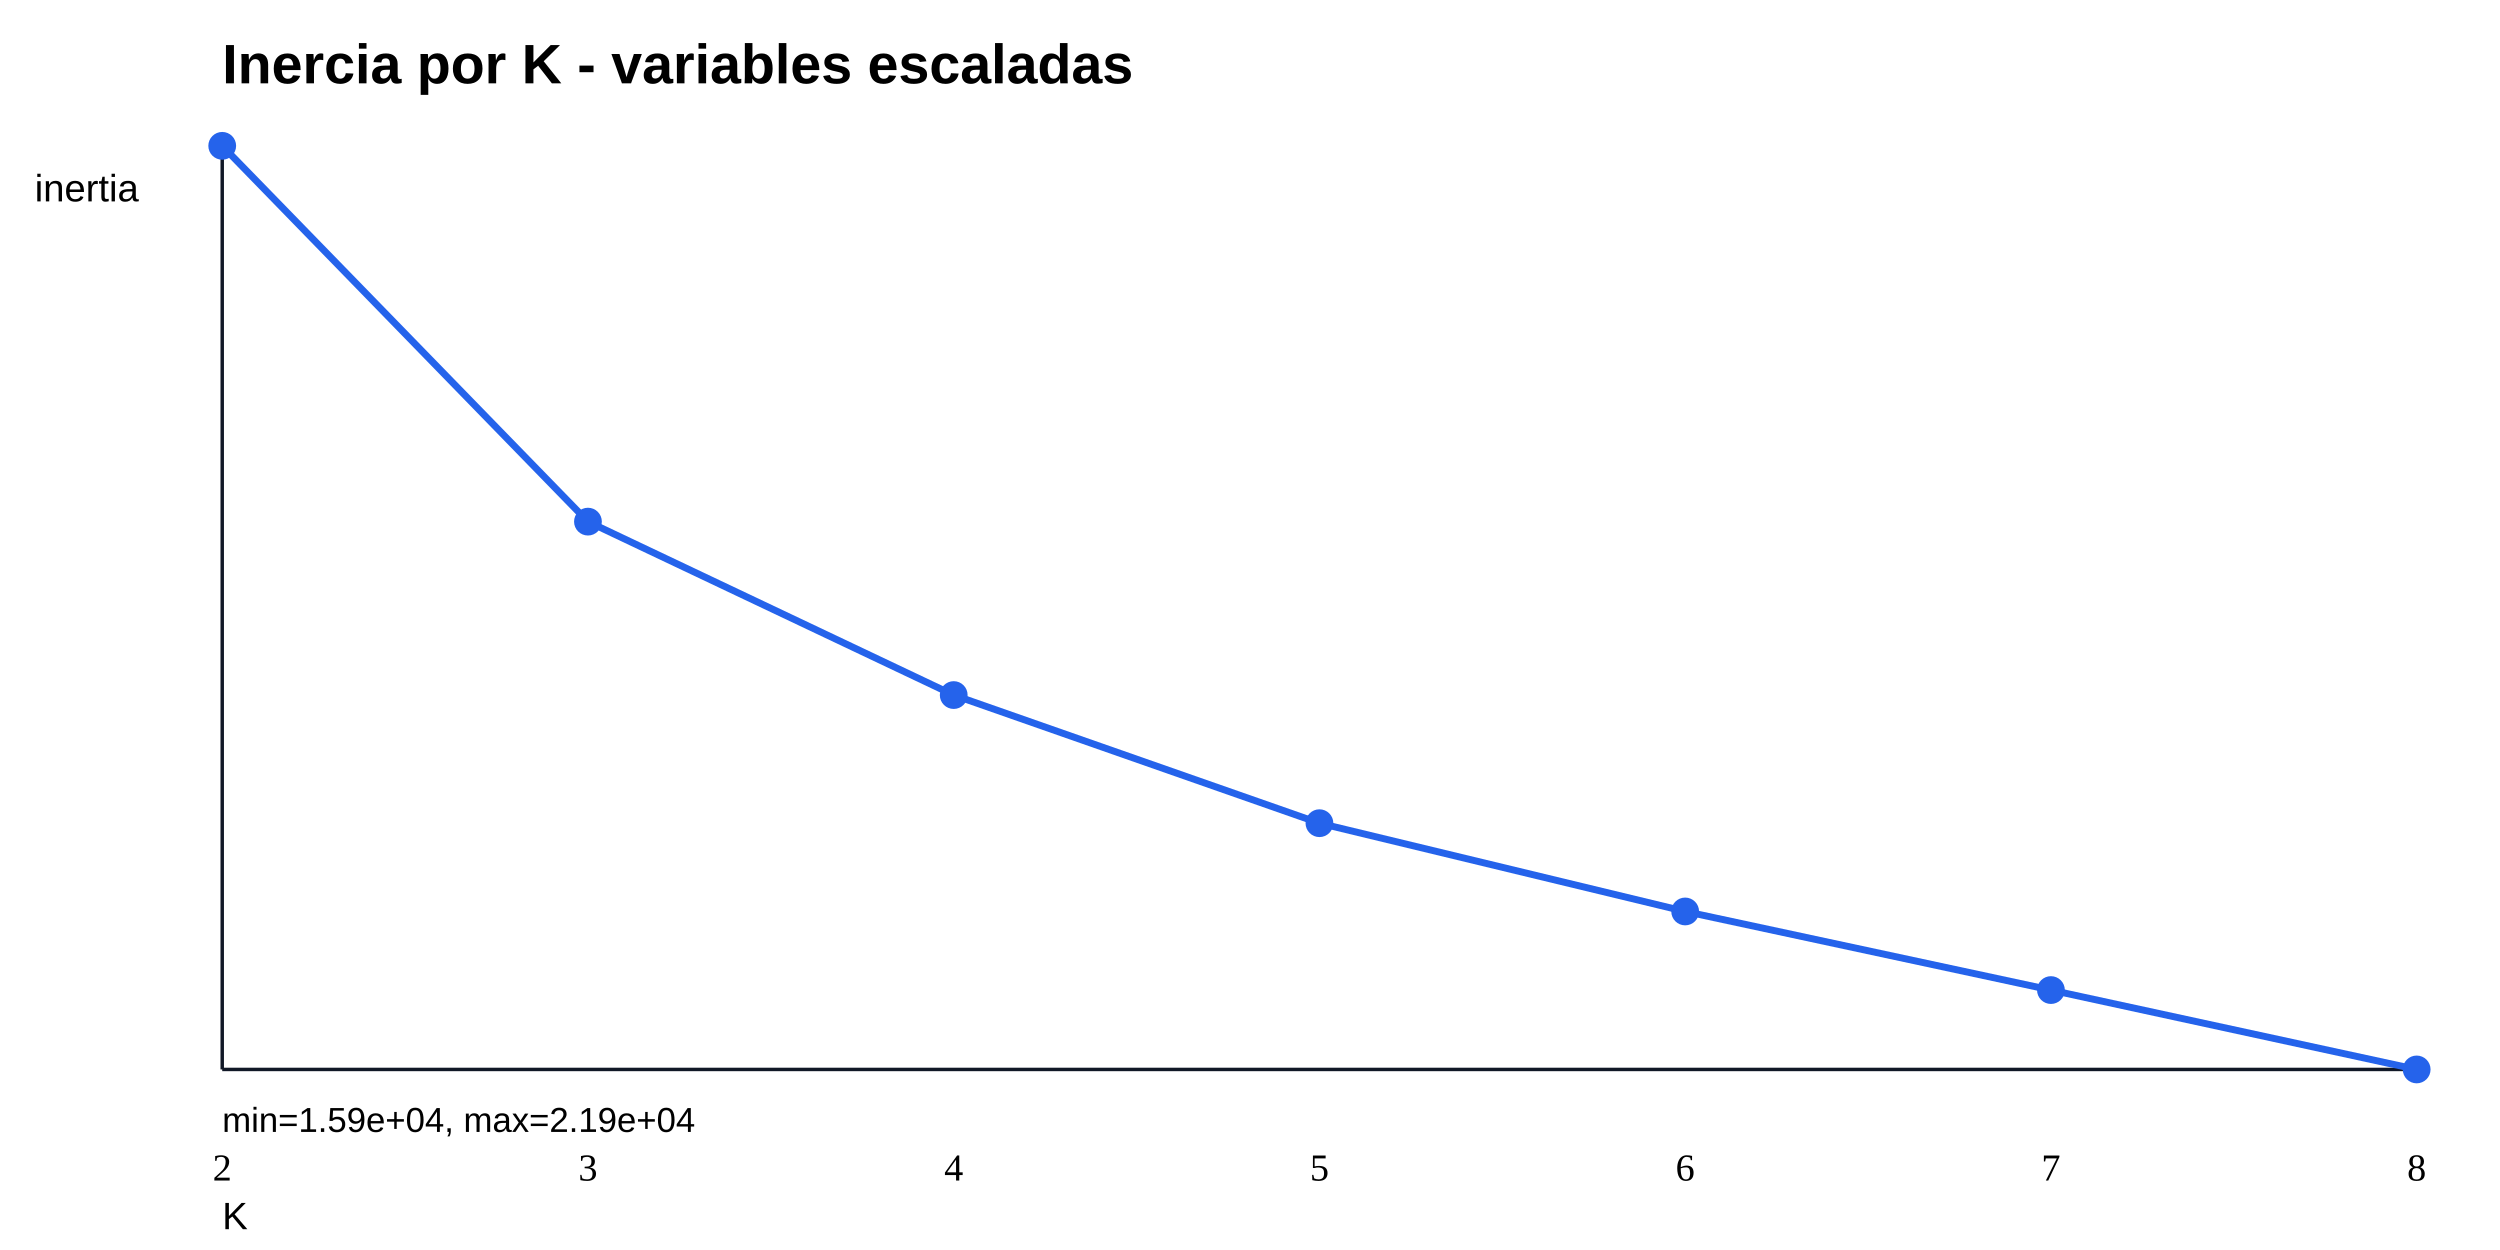
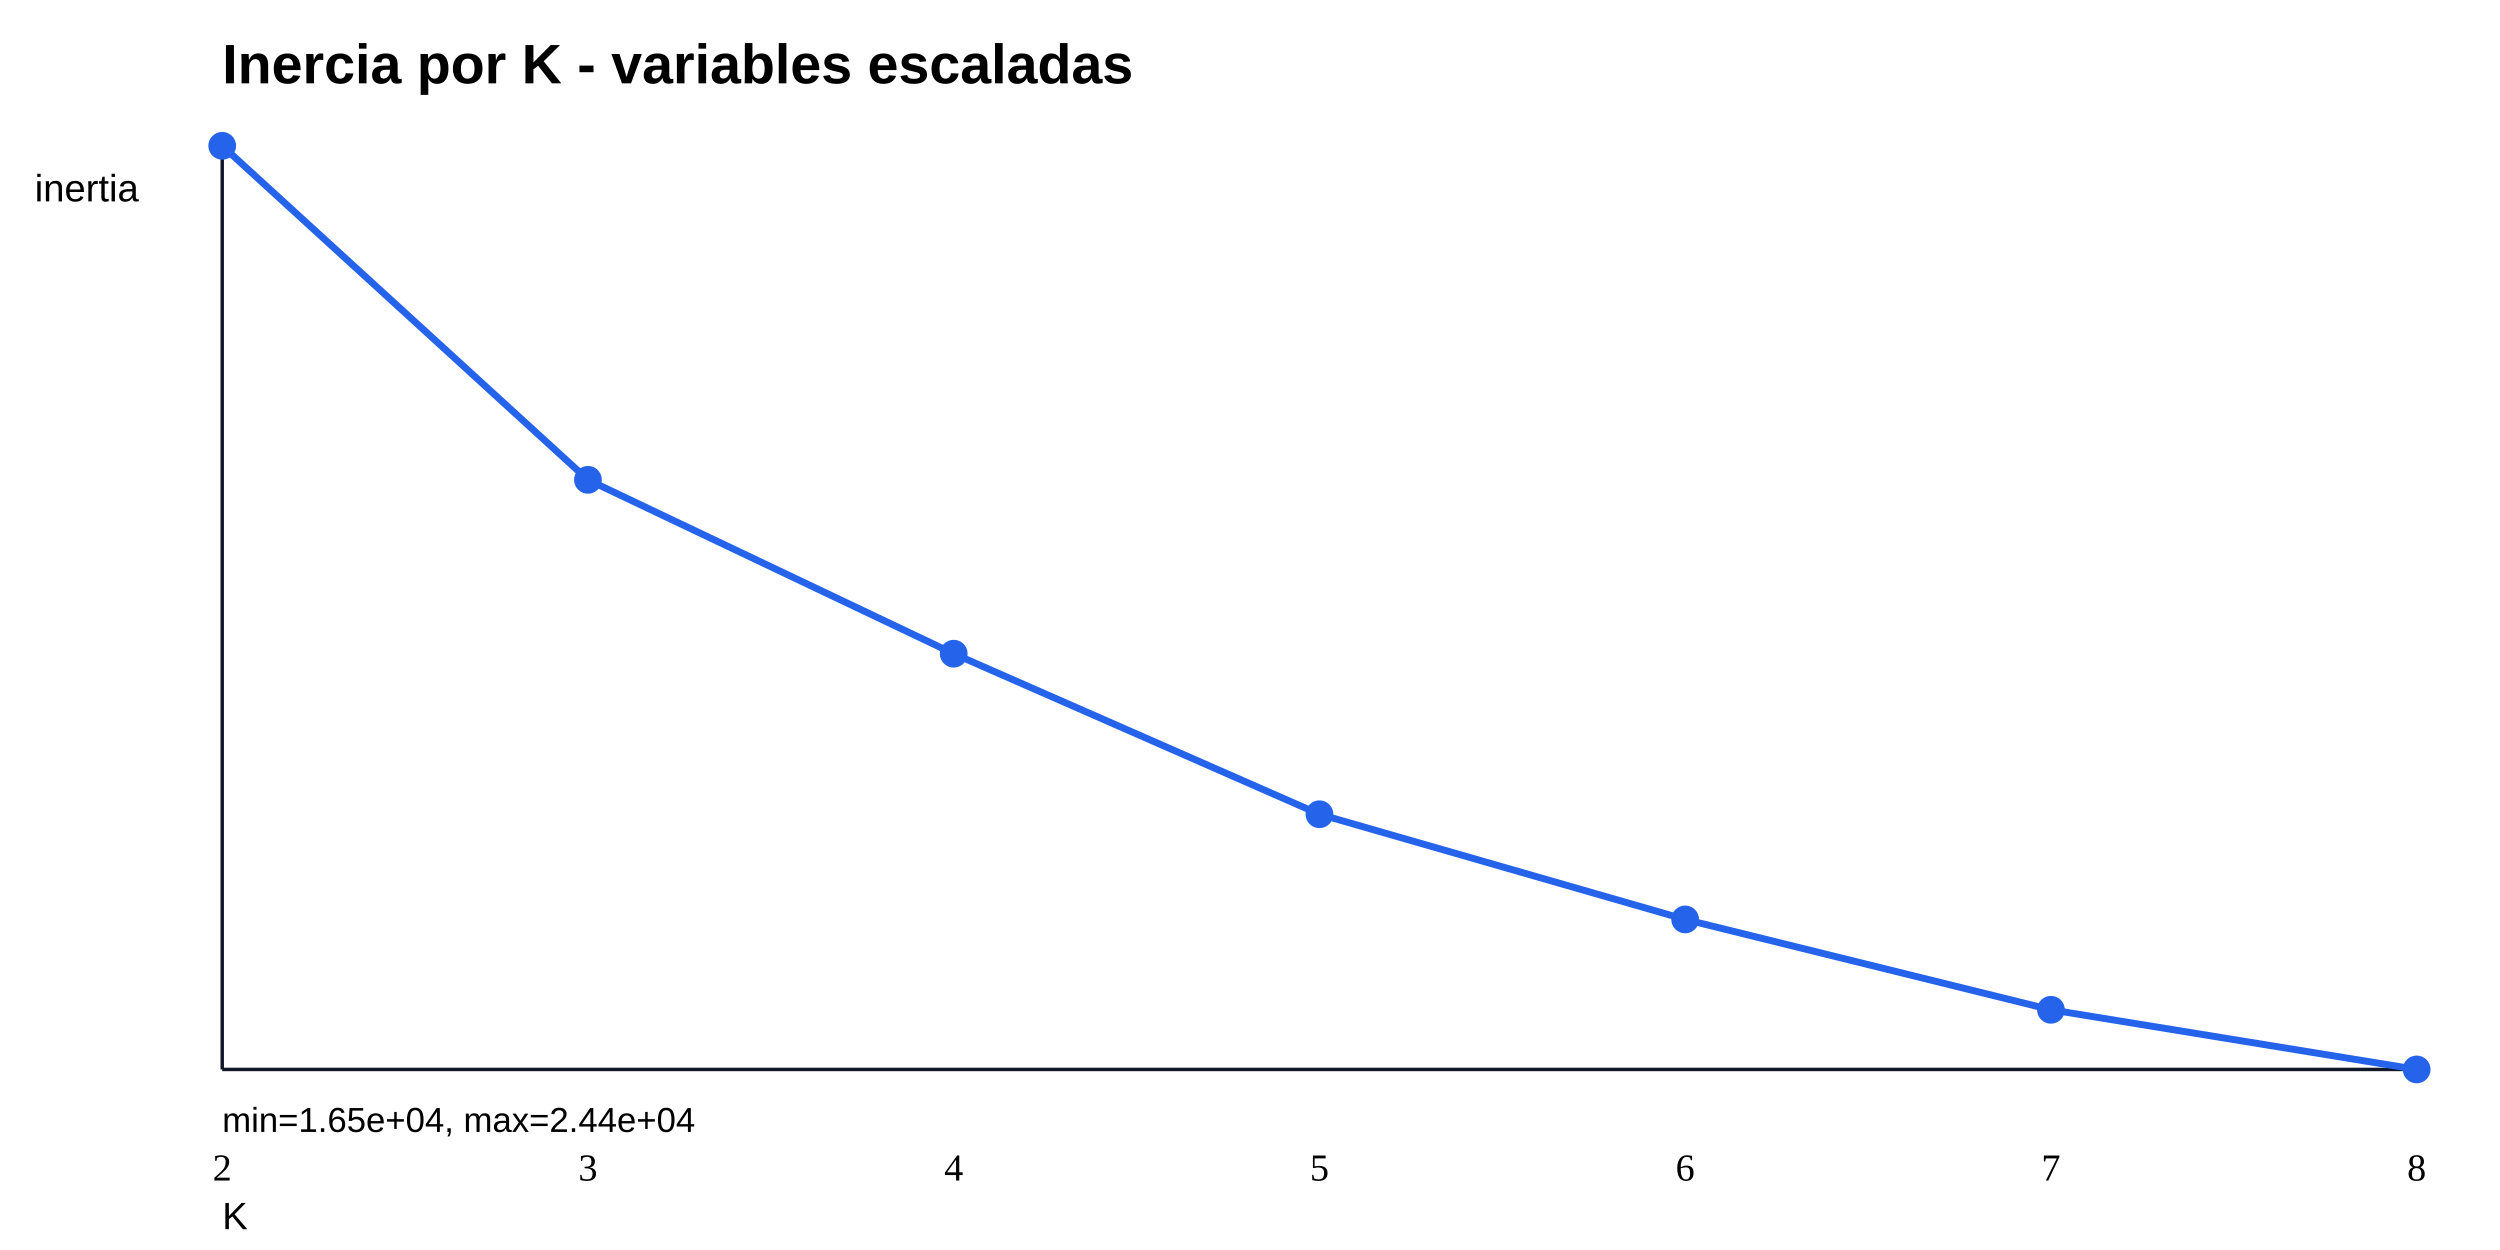
<svg xmlns="http://www.w3.org/2000/svg" width="720" height="360" viewBox="0 0 720 360">
  <rect width="100%" height="100%" fill="#ffffff" />
  <text x="64" y="24" font-size="16" font-family="Arial" font-weight="700">Inercia por K - variables escaladas</text>
  <line x1="64" y1="308" x2="696" y2="308" stroke="#111827" />
  <line x1="64" y1="42" x2="64" y2="308" stroke="#111827" />
-   <polyline points="64.00,42.00 169.33,150.23 274.67,200.18 380.00,237.08 485.33,262.50 590.67,285.14 696.00,308.00" fill="none" stroke="#2563eb" stroke-width="2" />
+   <polyline points="64.00,42.00 169.33,138.19 274.67,188.27 380.00,234.50 485.33,264.80 590.67,290.82 696.00,308.00" fill="none" stroke="#2563eb" stroke-width="2" />
  <circle cx="64.00" cy="42.00" r="4" fill="#2563eb" />
-   <circle cx="169.33" cy="150.23" r="4" fill="#2563eb" />
-   <circle cx="274.67" cy="200.18" r="4" fill="#2563eb" />
-   <circle cx="380.00" cy="237.08" r="4" fill="#2563eb" />
-   <circle cx="485.33" cy="262.50" r="4" fill="#2563eb" />
-   <circle cx="590.67" cy="285.14" r="4" fill="#2563eb" />
+   <circle cx="169.33" cy="138.19" r="4" fill="#2563eb" />
+   <circle cx="274.67" cy="188.27" r="4" fill="#2563eb" />
+   <circle cx="380.00" cy="234.50" r="4" fill="#2563eb" />
+   <circle cx="485.33" cy="264.80" r="4" fill="#2563eb" />
+   <circle cx="590.67" cy="290.82" r="4" fill="#2563eb" />
  <circle cx="696.00" cy="308.00" r="4" fill="#2563eb" />
  <text x="64.00" y="340" font-size="11" text-anchor="middle">2</text>
  <text x="169.33" y="340" font-size="11" text-anchor="middle">3</text>
  <text x="274.67" y="340" font-size="11" text-anchor="middle">4</text>
  <text x="380.00" y="340" font-size="11" text-anchor="middle">5</text>
  <text x="485.33" y="340" font-size="11" text-anchor="middle">6</text>
  <text x="590.67" y="340" font-size="11" text-anchor="middle">7</text>
  <text x="696.00" y="340" font-size="11" text-anchor="middle">8</text>
  <text x="64" y="354" font-size="11" font-family="Arial">K</text>
  <text x="10" y="58" font-size="11" font-family="Arial">inertia</text>
-   <text x="64" y="326" font-size="10" font-family="Arial">min=1.59e+04, max=2.19e+04</text>
+   <text x="64" y="326" font-size="10" font-family="Arial">min=1.65e+04, max=2.44e+04</text>
</svg>
